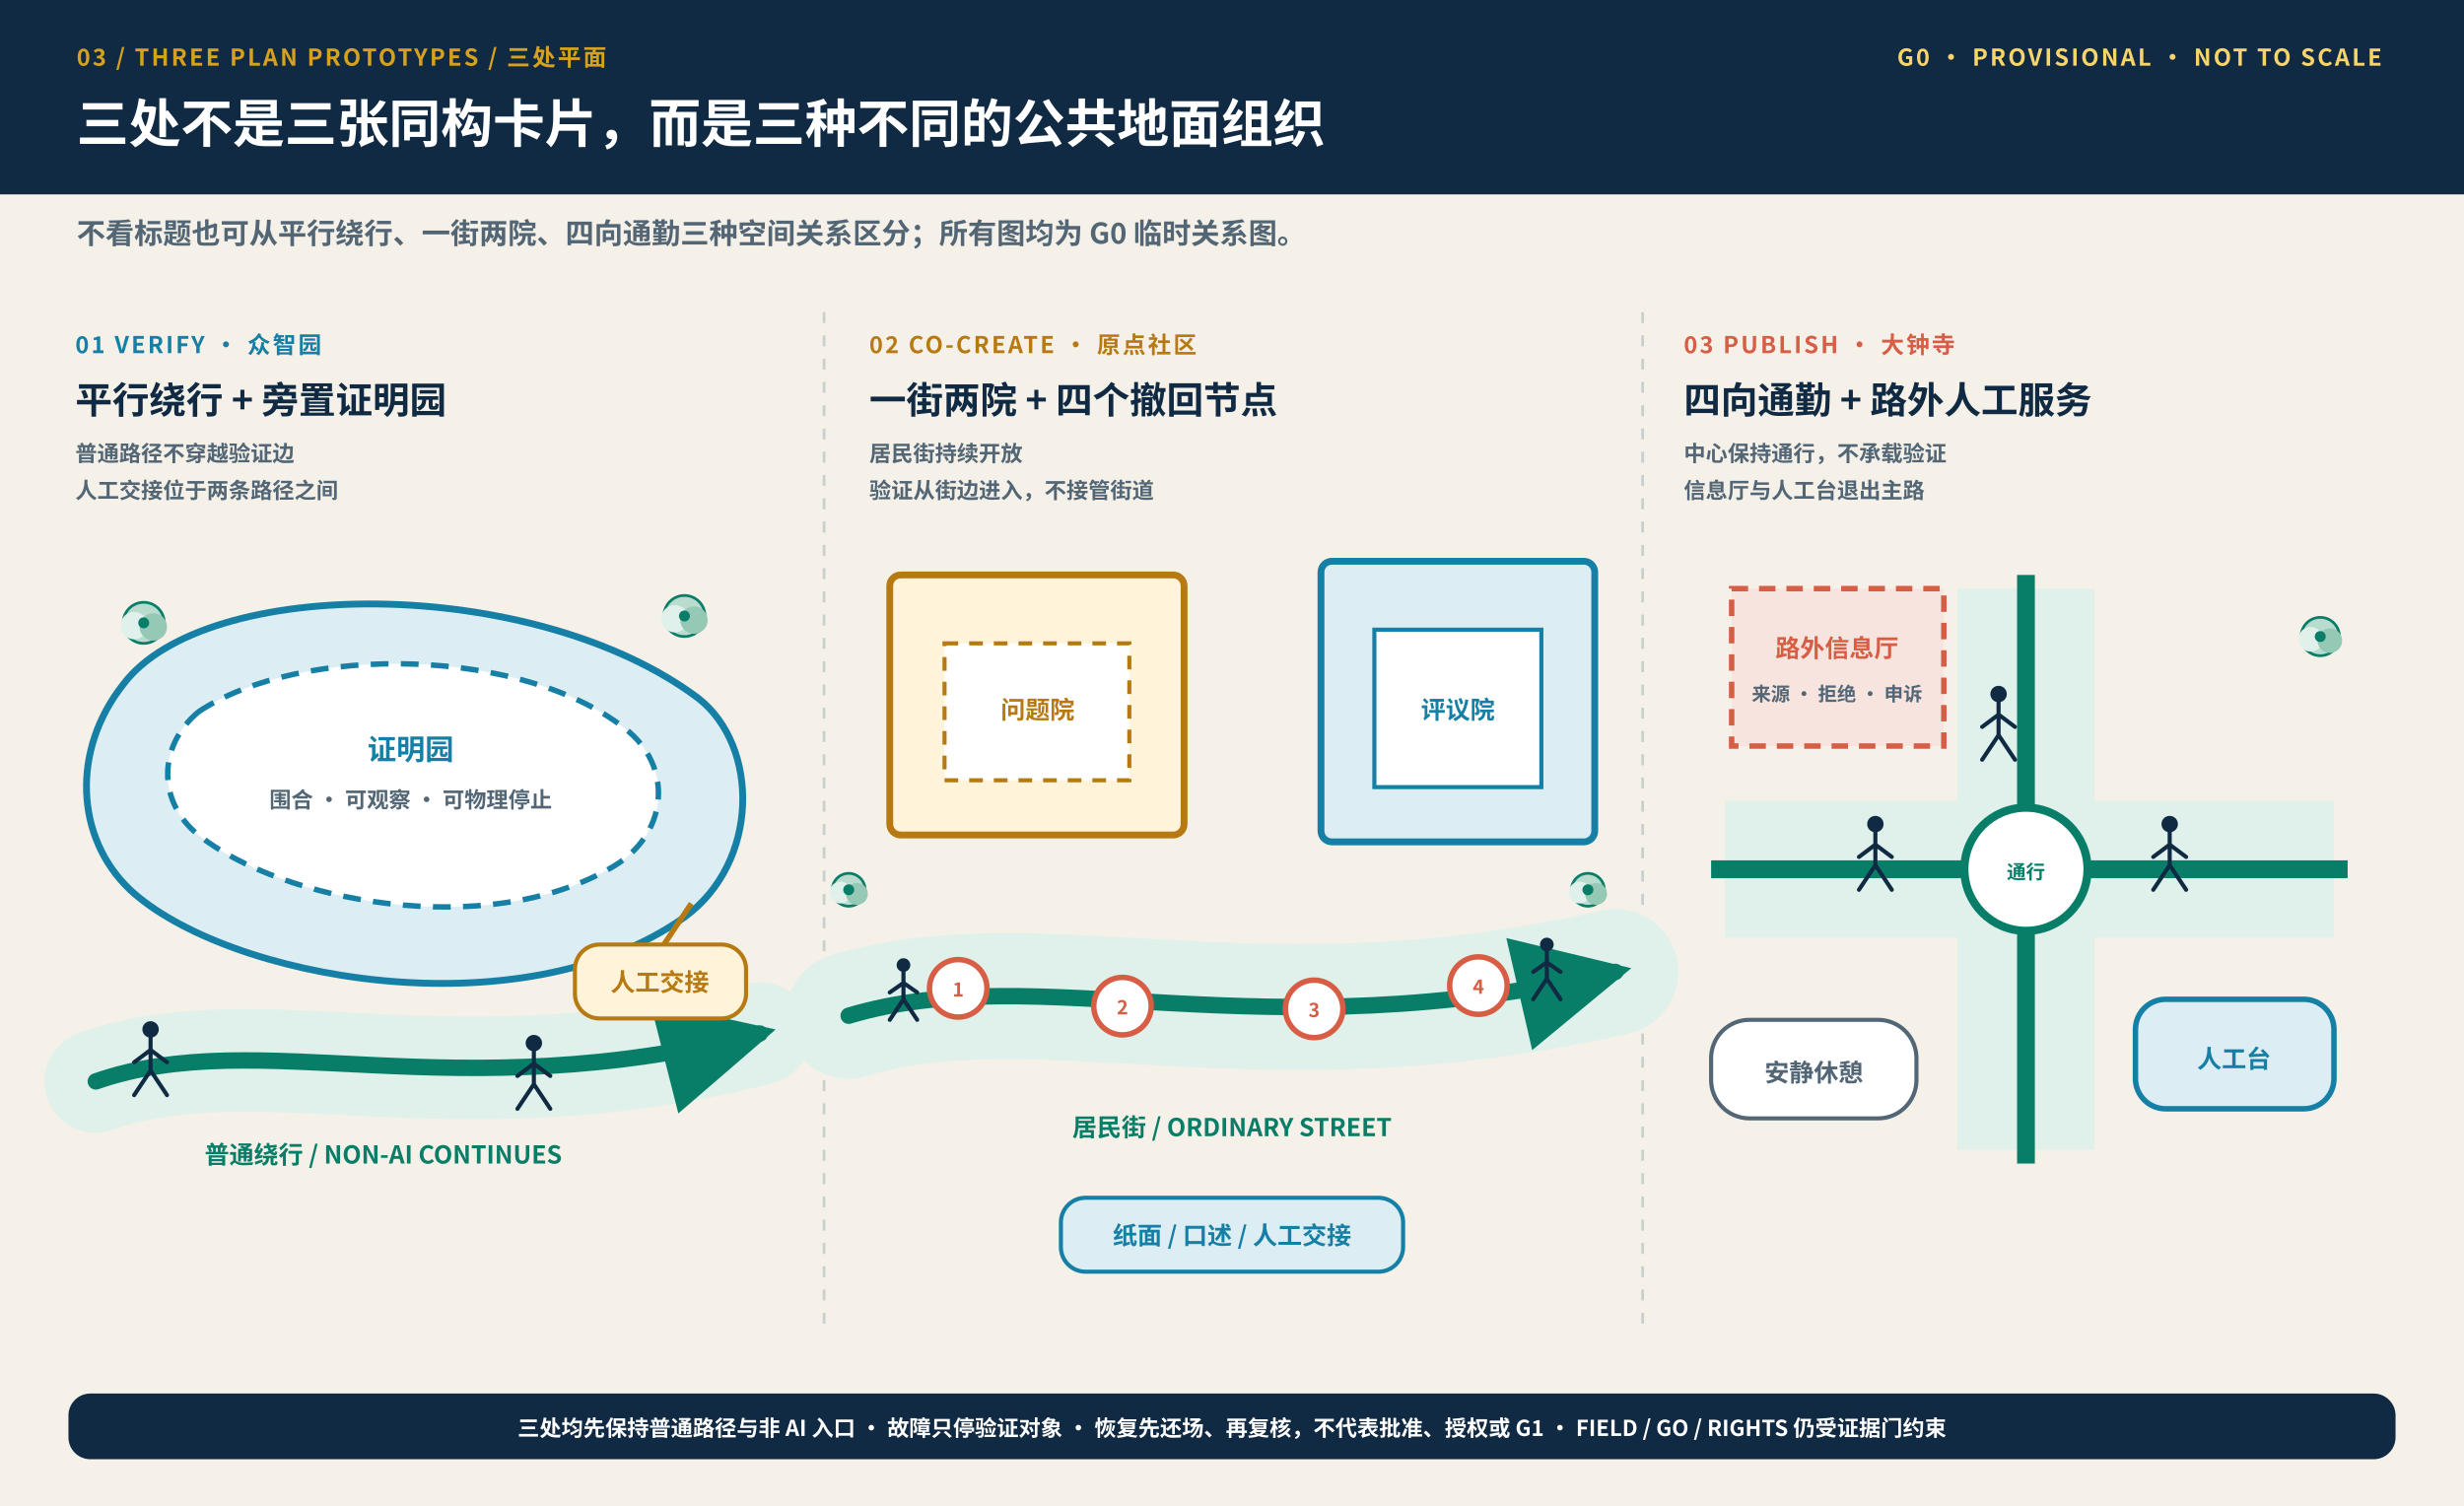
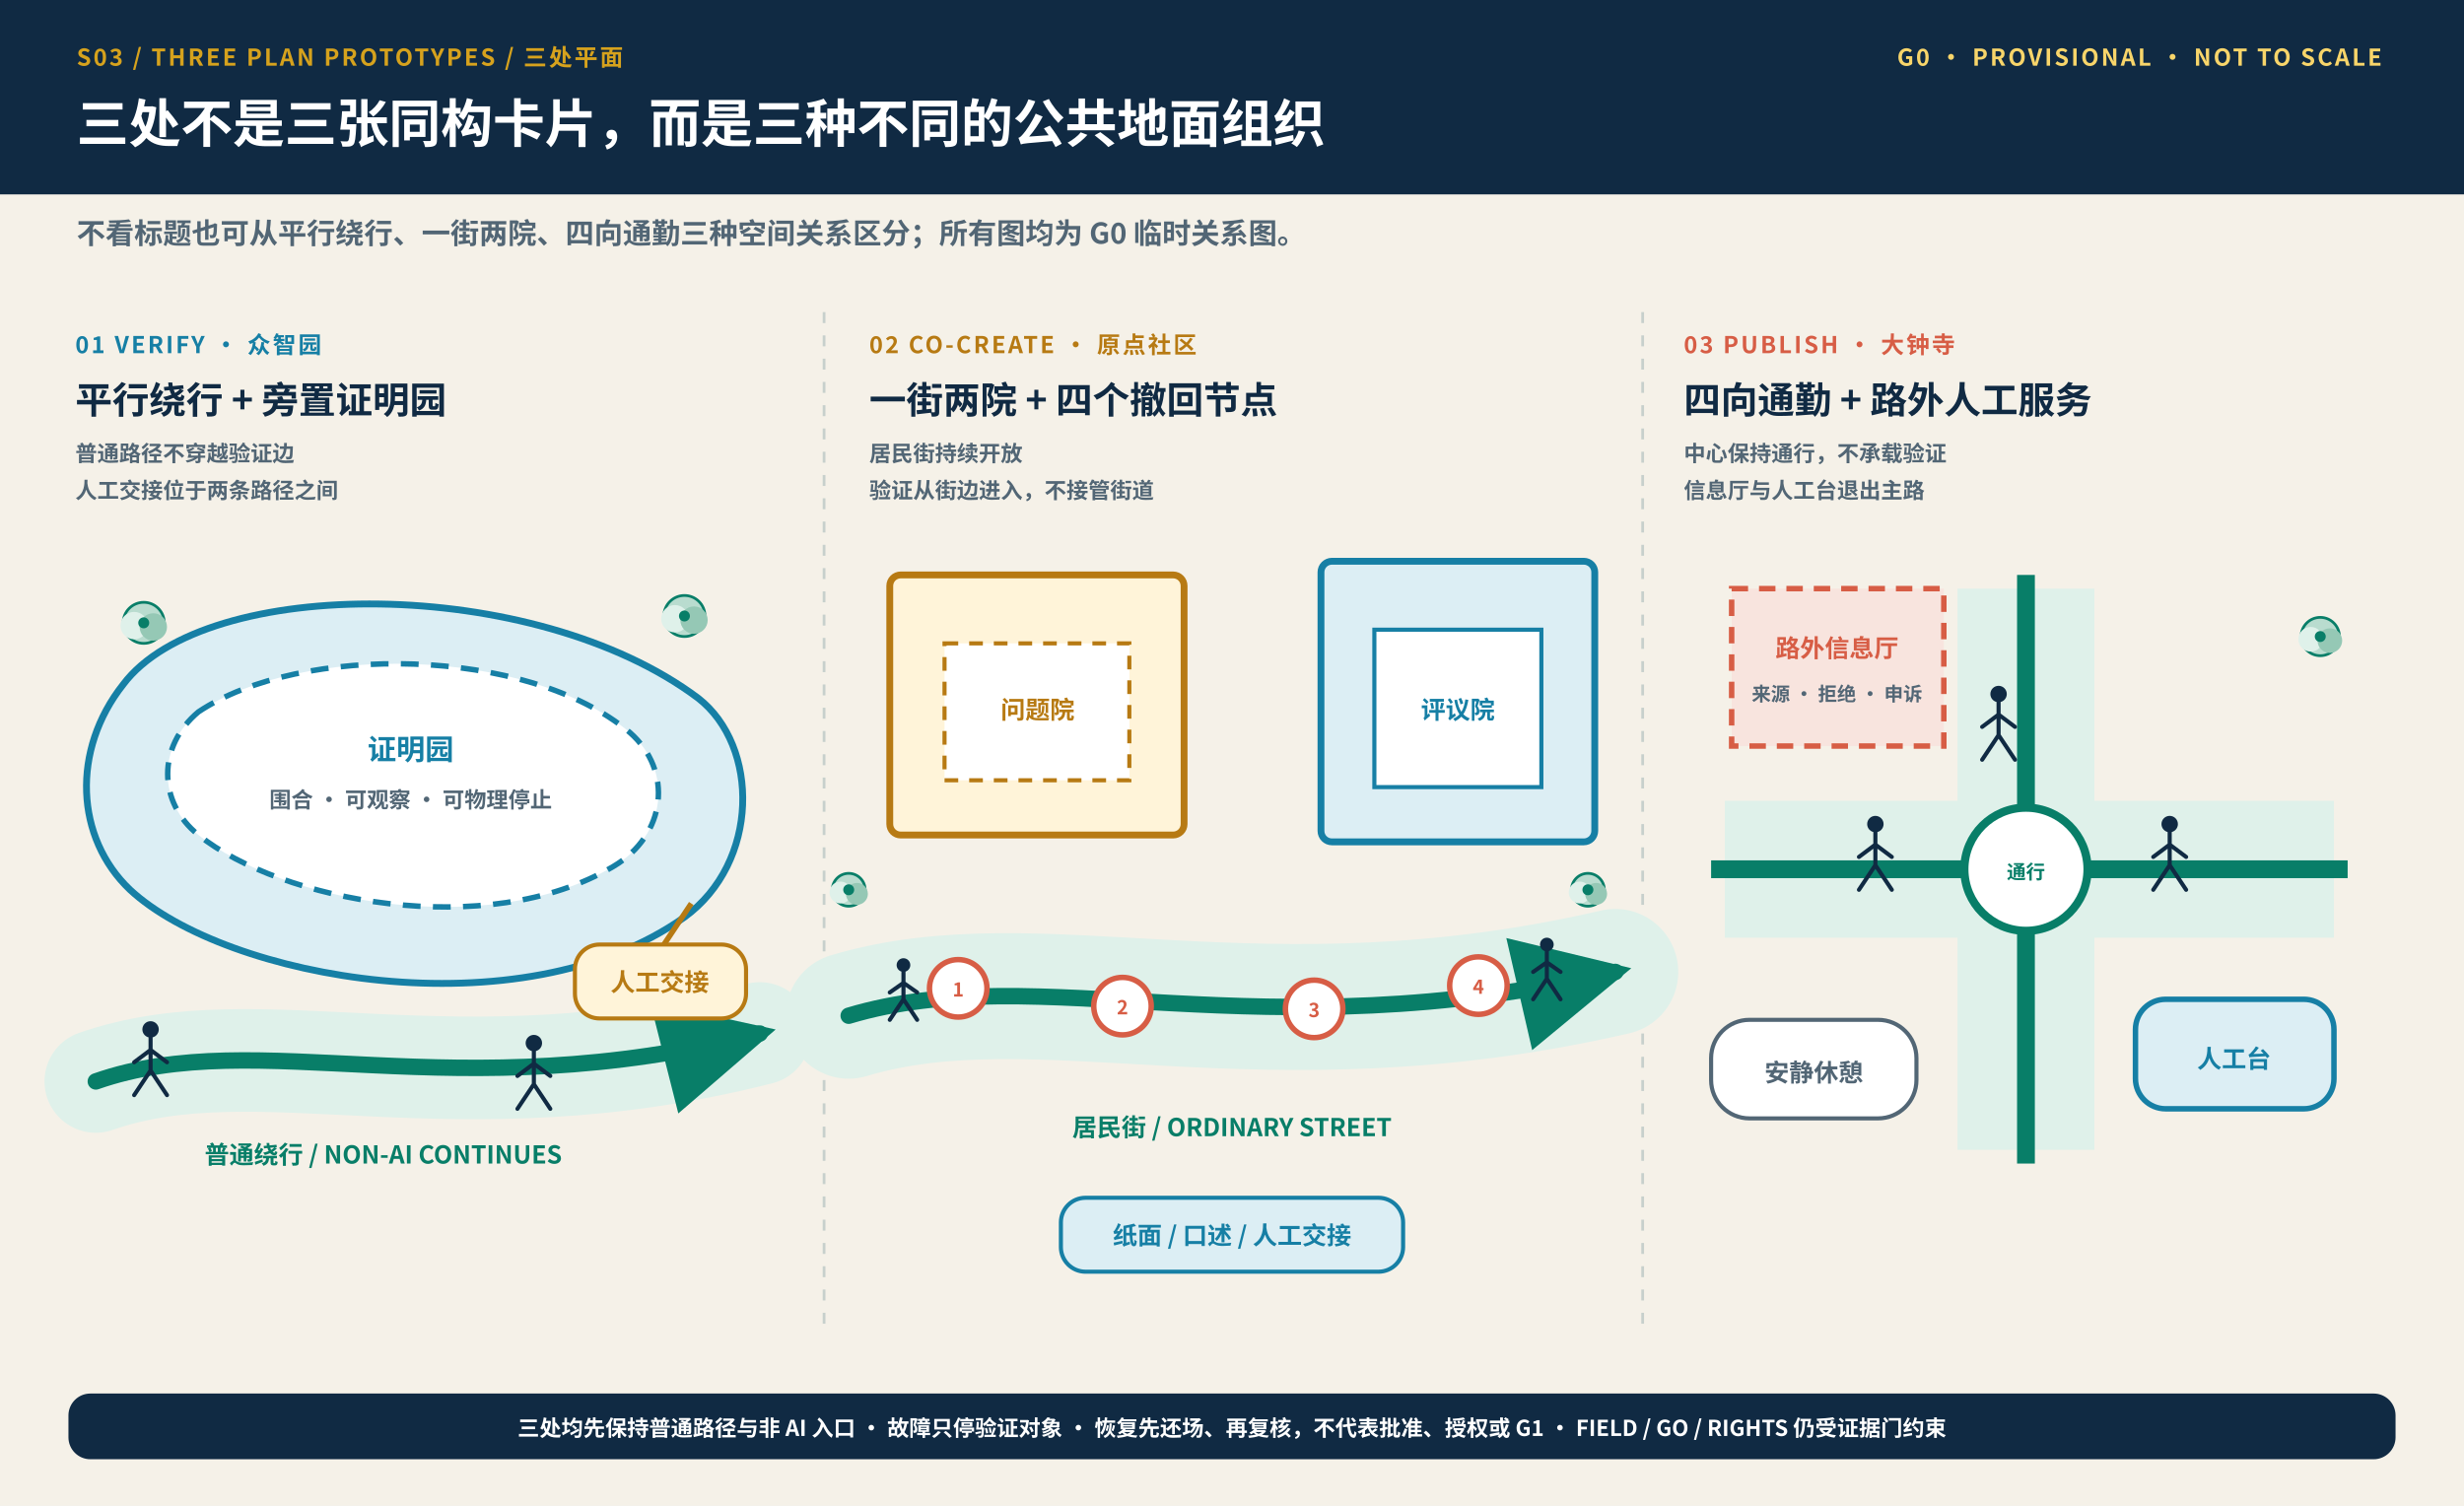
<svg xmlns="http://www.w3.org/2000/svg" width="1800" height="1100" viewBox="0 0 1800 1100" role="img" aria-labelledby="title desc">
  <defs>
    <style>.sans{font-family:"Microsoft YaHei","Noto Sans CJK SC","Segoe UI",Arial,sans-serif}.kicker{font-size:17px;font-weight:900;letter-spacing:1.6px}.head{font-size:38px;font-weight:900}.sub{font-size:21px;font-weight:650}.label{font-size:27px;font-weight:900}.body{font-size:21px;font-weight:760}.small{font-size:18px;font-weight:720}.micro{font-size:16px;font-weight:650}.tiny{font-size:14px;font-weight:650}.number{font-size:42px;font-weight:950}</style>
    <marker id="greenArrow" viewBox="0 0 16 16" refX="13" refY="8" markerWidth="8" markerHeight="8" orient="auto">
      <path d="M1 1 L15 8 L1 15 Z" fill="#087E68" />
    </marker>
    <marker id="blueArrow" viewBox="0 0 16 16" refX="13" refY="8" markerWidth="8" markerHeight="8" orient="auto">
      <path d="M1 1 L15 8 L1 15 Z" fill="#167FA5" />
    </marker>
    <marker id="coralArrow" viewBox="0 0 16 16" refX="13" refY="8" markerWidth="8" markerHeight="8" orient="auto">
      <path d="M1 1 L15 8 L1 15 Z" fill="#D75D45" />
    </marker>
  </defs>
  <rect width="1800" height="1100" fill="#F5F1E8" />
  <rect width="1800" height="142" fill="#102A43" />
-   <text x="56" y="48" class="sans kicker" fill="#D6A21D" text-anchor="start">03 / THREE PLAN PROTOTYPES / 三处平面</text>
+   <text x="56" y="48" class="sans kicker" fill="#D6A21D" text-anchor="start">S03 / THREE PLAN PROTOTYPES / 三处平面</text>
  <text x="56" y="104" class="sans head" fill="#FFFFFF" text-anchor="start">三处不是三张同构卡片，而是三种不同的公共地面组织</text>
  <text x="1740" y="48" class="sans kicker" fill="#F8D56A" text-anchor="end">G0 · PROVISIONAL · NOT TO SCALE</text>
  <text x="56" y="178" class="sans sub" fill="#526675" text-anchor="start">不看标题也可从平行绕行、一街两院、四向通勤三种空间关系区分；所有图均为 G0 临时关系图。</text>
  <line x1="602" y1="228" x2="602" y2="970" stroke="#C7D0CC" stroke-width="2" stroke-dasharray="8 9" />
  <line x1="1200" y1="228" x2="1200" y2="970" stroke="#C7D0CC" stroke-width="2" stroke-dasharray="8 9" />
  <text x="55" y="258" class="sans kicker" fill="#167FA5" text-anchor="start">01 VERIFY · 众智园</text>
  <text x="55" y="302" class="sans label" fill="#102A43" text-anchor="start">平行绕行 + 旁置证明园</text>
  <text x="55" y="337" class="sans micro" fill="#526675" text-anchor="start">
    <tspan x="55" dy="0">普通路径不穿越验证边</tspan>
    <tspan x="55" dy="27">人工交接位于两条路径之间</tspan>
  </text>
  <path d="M90 500 C150 420 390 420 510 510 C555 545 555 630 500 670 C380 755 165 715 95 650 C55 612 52 548 90 500 Z" fill="#DCEEF4" stroke="#167FA5" stroke-width="5" />
  <path d="M145 520 C220 470 385 472 460 535 C492 563 487 610 448 633 C355 688 205 658 145 610 C115 586 115 545 145 520 Z" fill="#FFFFFF" stroke="#167FA5" stroke-width="4" stroke-dasharray="13 9" />
  <text x="300" y="555" class="sans body" fill="#167FA5" text-anchor="middle">证明园</text>
  <text x="300" y="590" class="sans micro" fill="#526675" text-anchor="middle">围合 · 可观察 · 可物理停止</text>
  <path d="M70 790 C190 748 330 812 555 755" fill="none" stroke="#DFF1EA" stroke-width="75" stroke-linecap="round" />
  <path d="M70 790 C190 748 330 812 555 755" fill="none" stroke="#087E68" stroke-width="12" stroke-linecap="round" marker-end="url(#greenArrow)" />
  <text x="280" y="850" class="sans small" fill="#087E68" text-anchor="middle">普通绕行 / NON-AI CONTINUES</text>
  <rect x="420" y="690" width="125" height="54" rx="18" fill="#FFF4D9" stroke="#B77A13" stroke-width="3" />
  <text x="482" y="724" class="sans small" fill="#B77A13" text-anchor="middle">人工交接</text>
  <line x1="505" y1="660" x2="485" y2="690" stroke="#B77A13" stroke-width="4" />
  <circle cx="105" cy="455" r="15" fill="#B9DCCF" stroke="#087E68" stroke-width="2" />
  <circle cx="98" cy="457" r="10" fill="#DFF1EA" />
  <circle cx="112" cy="458" r="10" fill="#95C8B5" />
  <circle cx="105" cy="455" r="4" fill="#087E68" />
  <circle cx="500" cy="450" r="15" fill="#B9DCCF" stroke="#087E68" stroke-width="2" />
  <circle cx="493" cy="452" r="10" fill="#DFF1EA" />
  <circle cx="507" cy="453" r="10" fill="#95C8B5" />
  <circle cx="500" cy="450" r="4" fill="#087E68" />
  <circle cx="110" cy="752" r="6" fill="#102A43" />
  <path d="M110 758 L110 782 M110 767 L98 776 M110 767 L122 776 M110 782 L98 800 M110 782 L122 800" stroke="#102A43" stroke-width="3" stroke-linecap="round" fill="none" />
  <circle cx="390" cy="762" r="6" fill="#102A43" />
  <path d="M390 768 L390 792 M390 777 L378 786 M390 777 L402 786 M390 792 L378 810 M390 792 L402 810" stroke="#102A43" stroke-width="3" stroke-linecap="round" fill="none" />
  <text x="635" y="258" class="sans kicker" fill="#B77A13" text-anchor="start">02 CO-CREATE · 原点社区</text>
  <text x="635" y="302" class="sans label" fill="#102A43" text-anchor="start">一街两院 + 四个撤回节点</text>
  <text x="635" y="337" class="sans micro" fill="#526675" text-anchor="start">
    <tspan x="635" dy="0">居民街持续开放</tspan>
    <tspan x="635" dy="27">验证从街边进入，不接管街道</tspan>
  </text>
  <rect x="650" y="420" width="215" height="190" rx="8" fill="#FFF4D9" stroke="#B77A13" stroke-width="5" />
  <path d="M690 470 L825 470 L825 570 L690 570 Z" fill="#FFFFFF" stroke="#B77A13" stroke-width="3" stroke-dasharray="10 8" />
  <text x="758" y="525" class="sans small" fill="#B77A13" text-anchor="middle">问题院</text>
  <rect x="965" y="410" width="200" height="205" rx="8" fill="#DCEEF4" stroke="#167FA5" stroke-width="5" />
  <path d="M1004 460 L1126 460 L1126 575 L1004 575 Z" fill="#FFFFFF" stroke="#167FA5" stroke-width="3" />
  <text x="1065" y="525" class="sans small" fill="#167FA5" text-anchor="middle">评议院</text>
  <path d="M620 742 C760 700 920 770 1180 710" fill="none" stroke="#DFF1EA" stroke-width="92" stroke-linecap="round" />
  <path d="M620 742 C760 700 920 770 1180 710" fill="none" stroke="#087E68" stroke-width="12" stroke-linecap="round" marker-end="url(#greenArrow)" />
  <text x="900" y="830" class="sans small" fill="#087E68" text-anchor="middle">居民街 / ORDINARY STREET</text>
  <circle cx="700" cy="722" r="21" fill="#FFFFFF" stroke="#D75D45" stroke-width="4" />
  <text x="700" y="728" class="sans tiny" fill="#D75D45" text-anchor="middle">1</text>
  <circle cx="820" cy="735" r="21" fill="#FFFFFF" stroke="#D75D45" stroke-width="4" />
  <text x="820" y="741" class="sans tiny" fill="#D75D45" text-anchor="middle">2</text>
  <circle cx="960" cy="737" r="21" fill="#FFFFFF" stroke="#D75D45" stroke-width="4" />
  <text x="960" y="743" class="sans tiny" fill="#D75D45" text-anchor="middle">3</text>
  <circle cx="1080" cy="720" r="21" fill="#FFFFFF" stroke="#D75D45" stroke-width="4" />
  <text x="1080" y="726" class="sans tiny" fill="#D75D45" text-anchor="middle">4</text>
  <rect x="775" y="875" width="250" height="54" rx="18" fill="#DCEEF4" stroke="#167FA5" stroke-width="3" />
  <text x="900" y="909" class="sans small" fill="#167FA5" text-anchor="middle">纸面 / 口述 / 人工交接</text>
  <circle cx="620" cy="650" r="12" fill="#B9DCCF" stroke="#087E68" stroke-width="2" />
  <circle cx="614" cy="652" r="8" fill="#DFF1EA" />
  <circle cx="626" cy="653" r="8" fill="#95C8B5" />
  <circle cx="620" cy="650" r="4" fill="#087E68" />
  <circle cx="1160" cy="650" r="12" fill="#B9DCCF" stroke="#087E68" stroke-width="2" />
  <circle cx="1154" cy="652" r="8" fill="#DFF1EA" />
  <circle cx="1166" cy="653" r="8" fill="#95C8B5" />
  <circle cx="1160" cy="650" r="4" fill="#087E68" />
  <circle cx="660" cy="705" r="5" fill="#102A43" />
  <path d="M660 710 L660 730 M660 718 L650 725 M660 718 L670 725 M660 730 L650 745 M660 730 L670 745" stroke="#102A43" stroke-width="3" stroke-linecap="round" fill="none" />
  <circle cx="1130" cy="690" r="5" fill="#102A43" />
  <path d="M1130 695 L1130 715 M1130 703 L1120 710 M1130 703 L1140 710 M1130 715 L1120 730 M1130 715 L1140 730" stroke="#102A43" stroke-width="3" stroke-linecap="round" fill="none" />
  <text x="1230" y="258" class="sans kicker" fill="#D75D45" text-anchor="start">03 PUBLISH · 大钟寺</text>
  <text x="1230" y="302" class="sans label" fill="#102A43" text-anchor="start">四向通勤 + 路外人工服务</text>
  <text x="1230" y="337" class="sans micro" fill="#526675" text-anchor="start">
    <tspan x="1230" dy="0">中心保持通行，不承载验证</tspan>
    <tspan x="1230" dy="27">信息厅与人工台退出主路</tspan>
  </text>
  <line x1="1480" y1="430" x2="1480" y2="840" stroke="#DFF1EA" stroke-width="100" />
  <line x1="1260" y1="635" x2="1705" y2="635" stroke="#DFF1EA" stroke-width="100" />
  <line x1="1480" y1="420" x2="1480" y2="850" stroke="#087E68" stroke-width="13" />
  <line x1="1250" y1="635" x2="1715" y2="635" stroke="#087E68" stroke-width="13" />
  <circle cx="1480" cy="635" r="45" fill="#FFFFFF" stroke="#087E68" stroke-width="6" />
  <text x="1480" y="642" class="sans tiny" fill="#087E68" text-anchor="middle">通行</text>
  <path d="M1265 430 L1420 430 L1420 545 L1265 545 Z" fill="#F8E4DE" stroke="#D75D45" stroke-width="4" stroke-dasharray="12 8" />
  <text x="1342" y="480" class="sans small" fill="#D75D45" text-anchor="middle">路外信息厅</text>
  <text x="1342" y="512" class="sans tiny" fill="#526675" text-anchor="middle">来源 · 拒绝 · 申诉</text>
  <rect x="1560" y="730" width="145" height="80" rx="22" fill="#DCEEF4" stroke="#167FA5" stroke-width="4" />
  <text x="1632" y="780" class="sans small" fill="#167FA5" text-anchor="middle">人工台</text>
  <rect x="1250" y="745" width="150" height="72" rx="28" fill="#FFFFFF" stroke="#526675" stroke-width="3" />
  <text x="1325" y="790" class="sans small" fill="#526675" text-anchor="middle">安静休憩</text>
  <circle cx="1460" cy="507" r="6" fill="#102A43" />
  <path d="M1460 513 L1460 537 M1460 522 L1448 531 M1460 522 L1472 531 M1460 537 L1448 555 M1460 537 L1472 555" stroke="#102A43" stroke-width="3" stroke-linecap="round" fill="none" />
  <circle cx="1370" cy="602" r="6" fill="#102A43" />
  <path d="M1370 608 L1370 632 M1370 617 L1358 626 M1370 617 L1382 626 M1370 632 L1358 650 M1370 632 L1382 650" stroke="#102A43" stroke-width="3" stroke-linecap="round" fill="none" />
  <circle cx="1585" cy="602" r="6" fill="#102A43" />
  <path d="M1585 608 L1585 632 M1585 617 L1573 626 M1585 617 L1597 626 M1585 632 L1573 650 M1585 632 L1597 650" stroke="#102A43" stroke-width="3" stroke-linecap="round" fill="none" />
  <circle cx="1695" cy="465" r="14" fill="#B9DCCF" stroke="#087E68" stroke-width="2" />
  <circle cx="1688" cy="467" r="9" fill="#DFF1EA" />
  <circle cx="1702" cy="468" r="9" fill="#95C8B5" />
  <circle cx="1695" cy="465" r="4" fill="#087E68" />
  <rect x="50" y="1018" width="1700" height="48" rx="16" fill="#102A43" />
  <text x="900" y="1049" class="sans micro" fill="#FFFFFF" text-anchor="middle">三处均先保持普通路径与非 AI 入口 · 故障只停验证对象 · 恢复先还场、再复核，不代表批准、授权或 G1 · FIELD / GO / RIGHTS 仍受证据门约束</text>
</svg>
